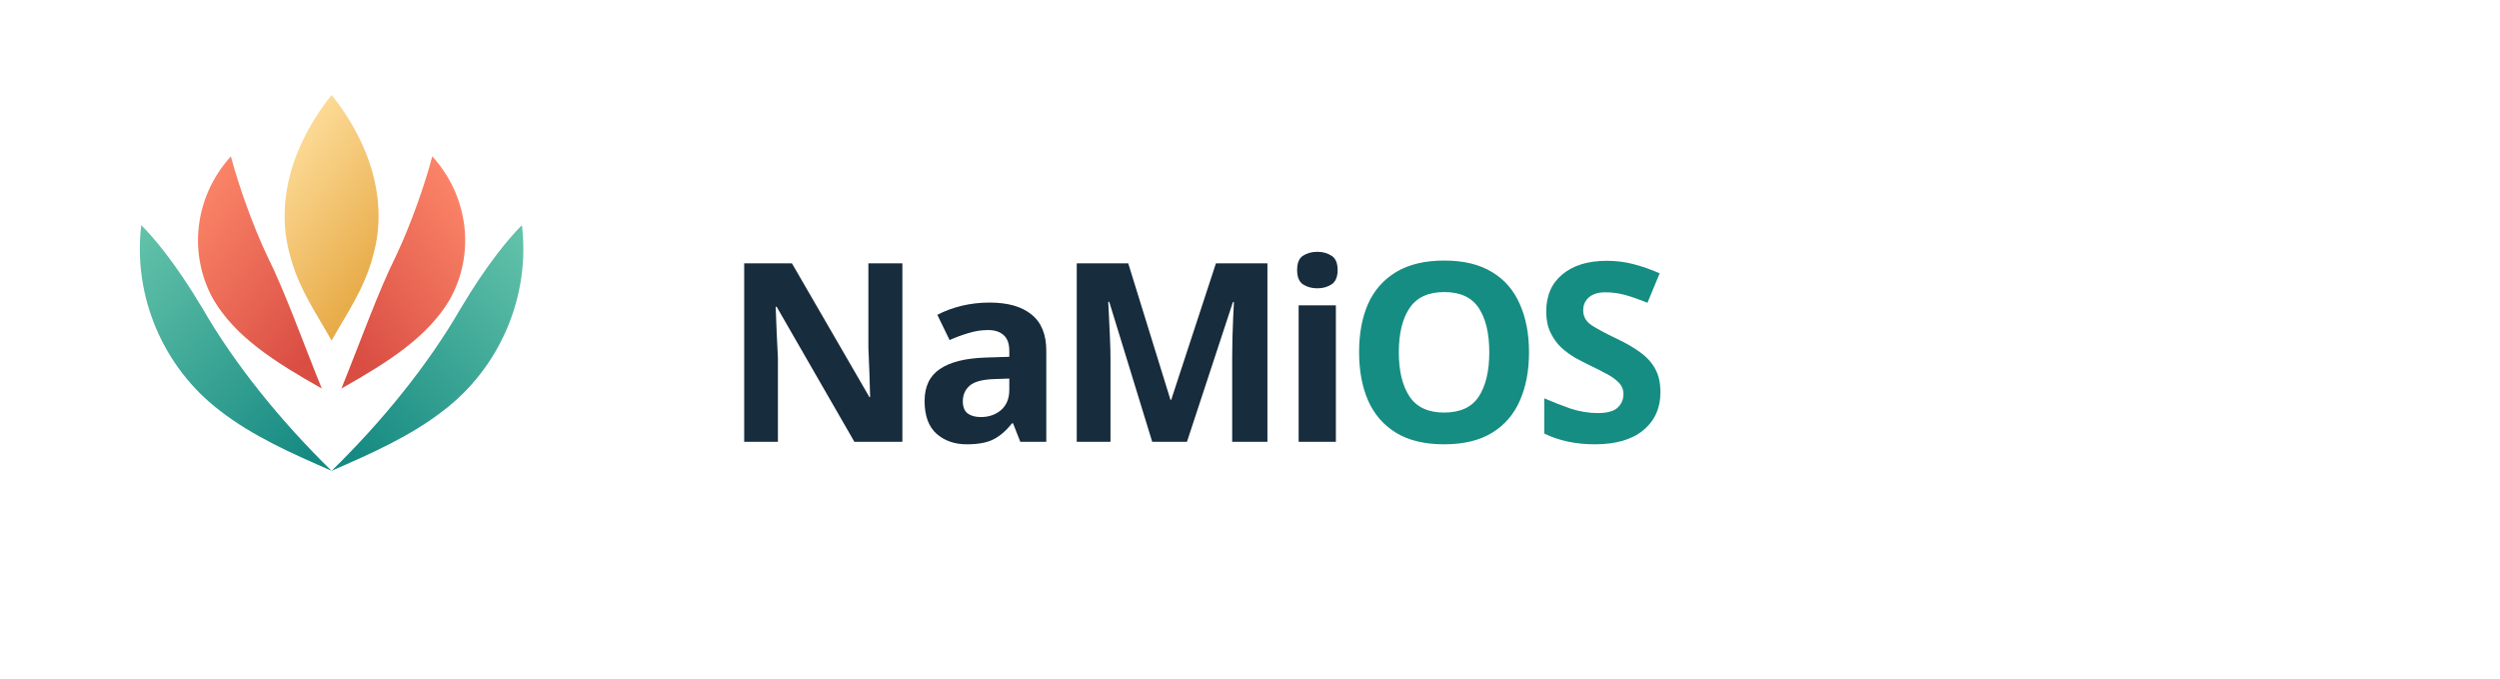
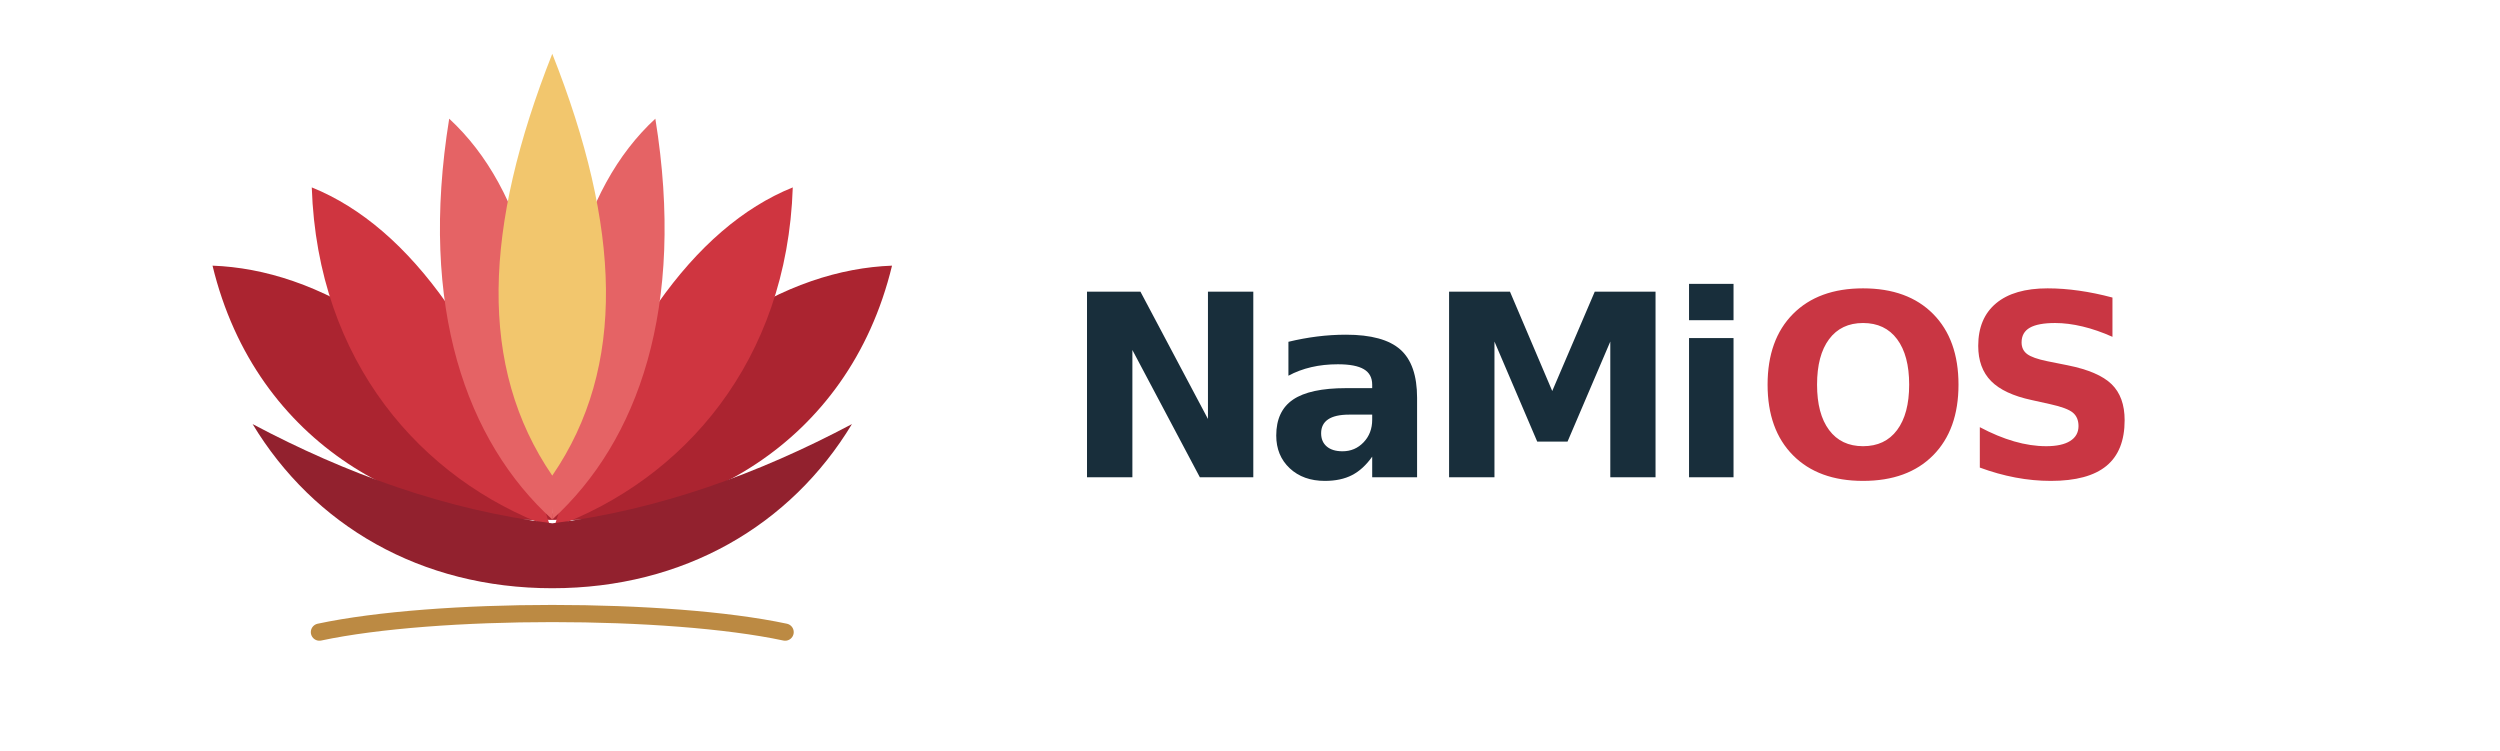
- <svg xmlns="http://www.w3.org/2000/svg" viewBox="0 0 1160 315" role="img" aria-labelledby="title desc" version="1.1" id="svg12">
-   <defs id="defs8">
-     <linearGradient id="bg" x1="0" y1="0" x2="1" y2="1">
-       <stop stop-color="#254A60" id="stop1" />
-       <stop offset="1" stop-color="#0B2034" id="stop2" />
-     </linearGradient>
-     <linearGradient id="gold" x1=".2" y1="0" x2=".7" y2="1">
-       <stop stop-color="#FFE1A1" id="stop3" />
-       <stop offset="1" stop-color="#E5A53E" id="stop4" />
-     </linearGradient>
-     <linearGradient id="coral" x1="0" y1="0" x2=".7" y2="1">
-       <stop stop-color="#FF8B6C" id="stop5" />
-       <stop offset="1" stop-color="#D94D43" id="stop6" />
-     </linearGradient>
-     <linearGradient id="jade" x1="0" y1="0" x2=".8" y2="1">
-       <stop stop-color="#64C3AA" id="stop7" />
-       <stop offset="1" stop-color="#168A82" id="stop8" />
-     </linearGradient>
-   </defs>
-   <g transform="translate(8 3) scale(.57)" id="g12">
-     <g fill="url(#jade)" id="g9">
-       <path d="M101 178C94 236 119 294 165 329C192 350 224 364 256 378C214 337 177 291 151 246C129 209 111 188 101 178Z" id="path8" />
-       <path d="M101 178C94 236 119 294 165 329C192 350 224 364 256 378C214 337 177 291 151 246C129 209 111 188 101 178Z" transform="translate(512 0) scale(-1 1)" id="path9" />
-     </g>
-     <g fill="url(#coral)" id="g11">
-       <path d="M174 122C144 155 139 202 160 239C178 269 209 289 248 311C233 274 218 232 204 204C192 179 180 145 174 122Z" id="path10" />
-       <path d="M174 122C144 155 139 202 160 239C178 269 209 289 248 311C233 274 218 232 204 204C192 179 180 145 174 122Z" transform="translate(512 0) scale(-1 1)" id="path11" />
-     </g>
-     <path fill="url(#gold)" d="M256 72C224 112 210 159 222 202C229 230 245 252 256 272C267 252 283 230 290 202C302 159 288 112 256 72Z" id="path12" />
+ <svg xmlns="http://www.w3.org/2000/svg" width="1100" height="330" viewBox="0 0 1100 330">
+   <g transform="translate(28 -62) scale(0.8398438)">
+     <path d="M258 346C184 350 101 308 78 213C132 215 197 250 258 346Z" fill="#AB2430" />
+     <path d="M254 346C328 350 411 308 434 213C380 215 315 250 254 346Z" fill="#AB2430" />
+     <path d="M255 350C187 325 133 263 130 172C182 193 225 254 255 350Z" fill="#CF3540" />
+     <path d="M257 350C325 325 379 263 382 172C330 193 287 254 257 350Z" fill="#CF3540" />
+     <path d="M256 346C211 305 186 235 202 136C242 173 259 239 256 346Z" fill="#E56365" />
+     <path d="M256 346C301 305 326 235 310 136C270 173 253 239 256 346Z" fill="#E56365" />
+     <path d="M256 323C217 266 220 193 256 102C292 193 295 266 256 323Z" fill="#F2C66D" />
+     <path d="M99 296C148 322 200 341 256 348C312 341 364 322 413 296C381 349 325 382 256 382C187 382 131 349 99 296Z" fill="#92212E" />
+     <path d="M134 405C195 392 317 392 378 405" fill="none" stroke="#BC8A43" stroke-width="9" stroke-linecap="round" />
  </g>
-   <g id="text12" style="font-weight:700;font-size:116px;font-family:'Noto Sans', 'DejaVu Sans', sans-serif;letter-spacing:-5;fill:#172c3d" aria-label="NaMiOS">
-     <path d="M 418.868,205 H 396.596 L 360.52,142.36 h -0.464 q 0.232,5.916 0.464,11.832 0.348,5.916 0.58,11.832 V 205 h -15.66 v -82.824 h 22.156 l 35.96,62.06 h 0.348 q -0.116,-5.8 -0.348,-11.484 -0.232,-5.684 -0.464,-11.368 v -39.208 h 15.776 z m 40.472,-64.612 q 12.76,0 19.488,5.568 6.844,5.452 6.844,16.82 V 205 h -12.064 l -3.364,-8.584 h -0.464 q -4.06,5.104 -8.584,7.424 -4.524,2.32 -12.412,2.32 -8.468,0 -14.036,-4.872 -5.568,-4.988 -5.568,-15.196 0,-10.092 7.076,-14.848 7.076,-4.872 21.228,-5.336 l 11.02,-0.348 v -2.784 q 0,-4.988 -2.668,-7.308 -2.552,-2.32 -7.192,-2.32 -4.64,0 -9.048,1.392 -4.408,1.276 -8.816,3.248 l -5.684,-11.716 q 5.104,-2.668 11.252,-4.176 6.264,-1.508 12.992,-1.508 z m 2.436,35.496 q -8.352,0.232 -11.6,3.016 -3.248,2.784 -3.248,7.308 0,3.944 2.32,5.684 2.32,1.624 6.032,1.624 5.568,0 9.396,-3.248 3.828,-3.364 3.828,-9.396 v -5.22 z m 73.068,29.116 -19.952,-64.96 h -0.464 q 0.116,2.32 0.348,6.96 0.232,4.64 0.464,9.976 0.232,5.22 0.232,9.512 V 205 h -15.66 v -82.824 h 23.896 l 19.604,63.336 h 0.348 l 20.764,-63.336 h 23.896 V 205 h -16.356 v -39.208 q 0,-3.944 0.116,-9.048 0.232,-5.104 0.348,-9.628 0.232,-4.64 0.348,-6.96 h -0.464 L 550.968,205 Z m 76.664,-88.16 q 3.828,0 6.612,1.856 2.784,1.74 2.784,6.612 0,4.756 -2.784,6.612 -2.784,1.856 -6.612,1.856 -3.944,0 -6.728,-1.856 -2.668,-1.856 -2.668,-6.612 0,-4.872 2.668,-6.612 2.784,-1.856 6.728,-1.856 z m 8.584,24.824 V 205 h -17.284 v -63.336 z" id="path13" />
-     <path style="fill:#168d82" d="m 709.748,163.472 q 0,12.876 -4.292,22.504 -4.176,9.512 -12.876,14.848 -8.7,5.336 -22.272,5.336 -13.456,0 -22.272,-5.336 -8.7,-5.336 -12.992,-14.964 -4.176,-9.628 -4.176,-22.504 0,-12.876 4.176,-22.388 4.292,-9.512 12.992,-14.732 8.816,-5.336 22.388,-5.336 13.456,0 22.156,5.336 8.7,5.22 12.876,14.848 4.292,9.512 4.292,22.388 z m -60.436,0 q 0,12.992 4.988,20.532 4.988,7.424 16.008,7.424 11.252,0 16.124,-7.424 4.872,-7.54 4.872,-20.532 0,-13.108 -4.872,-20.532 -4.872,-7.424 -16.008,-7.424 -11.136,0 -16.124,7.424 -4.988,7.424 -4.988,20.532 z m 121.44,18.56 q 0,11.02 -8.004,17.632 -7.888,6.496 -22.504,6.496 -13.108,0 -23.432,-4.988 v -16.356 q 5.916,2.552 12.18,4.756 6.38,2.088 12.644,2.088 6.496,0 9.164,-2.436 2.784,-2.552 2.784,-6.38 0,-3.132 -2.204,-5.336 -2.088,-2.204 -5.684,-4.06 -3.596,-1.972 -8.236,-4.176 -2.9,-1.392 -6.264,-3.248 -3.364,-1.972 -6.496,-4.756 -3.016,-2.9 -4.988,-6.96 -1.972,-4.06 -1.972,-9.744 0,-11.136 7.54,-17.284 7.54,-6.264 20.532,-6.264 6.496,0 12.296,1.508 5.916,1.508 12.296,4.292 l -5.684,13.688 q -5.684,-2.32 -10.208,-3.596 -4.524,-1.276 -9.28,-1.276 -4.988,0 -7.656,2.32 -2.668,2.32 -2.668,6.032 0,4.408 3.944,6.96 3.944,2.552 11.716,6.264 6.38,3.016 10.788,6.264 4.524,3.248 6.96,7.656 2.436,4.408 2.436,10.904 z" id="path14" />
-   </g>
+   <text x="468" y="210" font-family="DejaVu Sans, sans-serif" font-size="112" font-weight="bold" letter-spacing="-5" fill="#182E3B">NaMi<tspan fill="#C93643">OS</tspan>
+   </text>
</svg>
